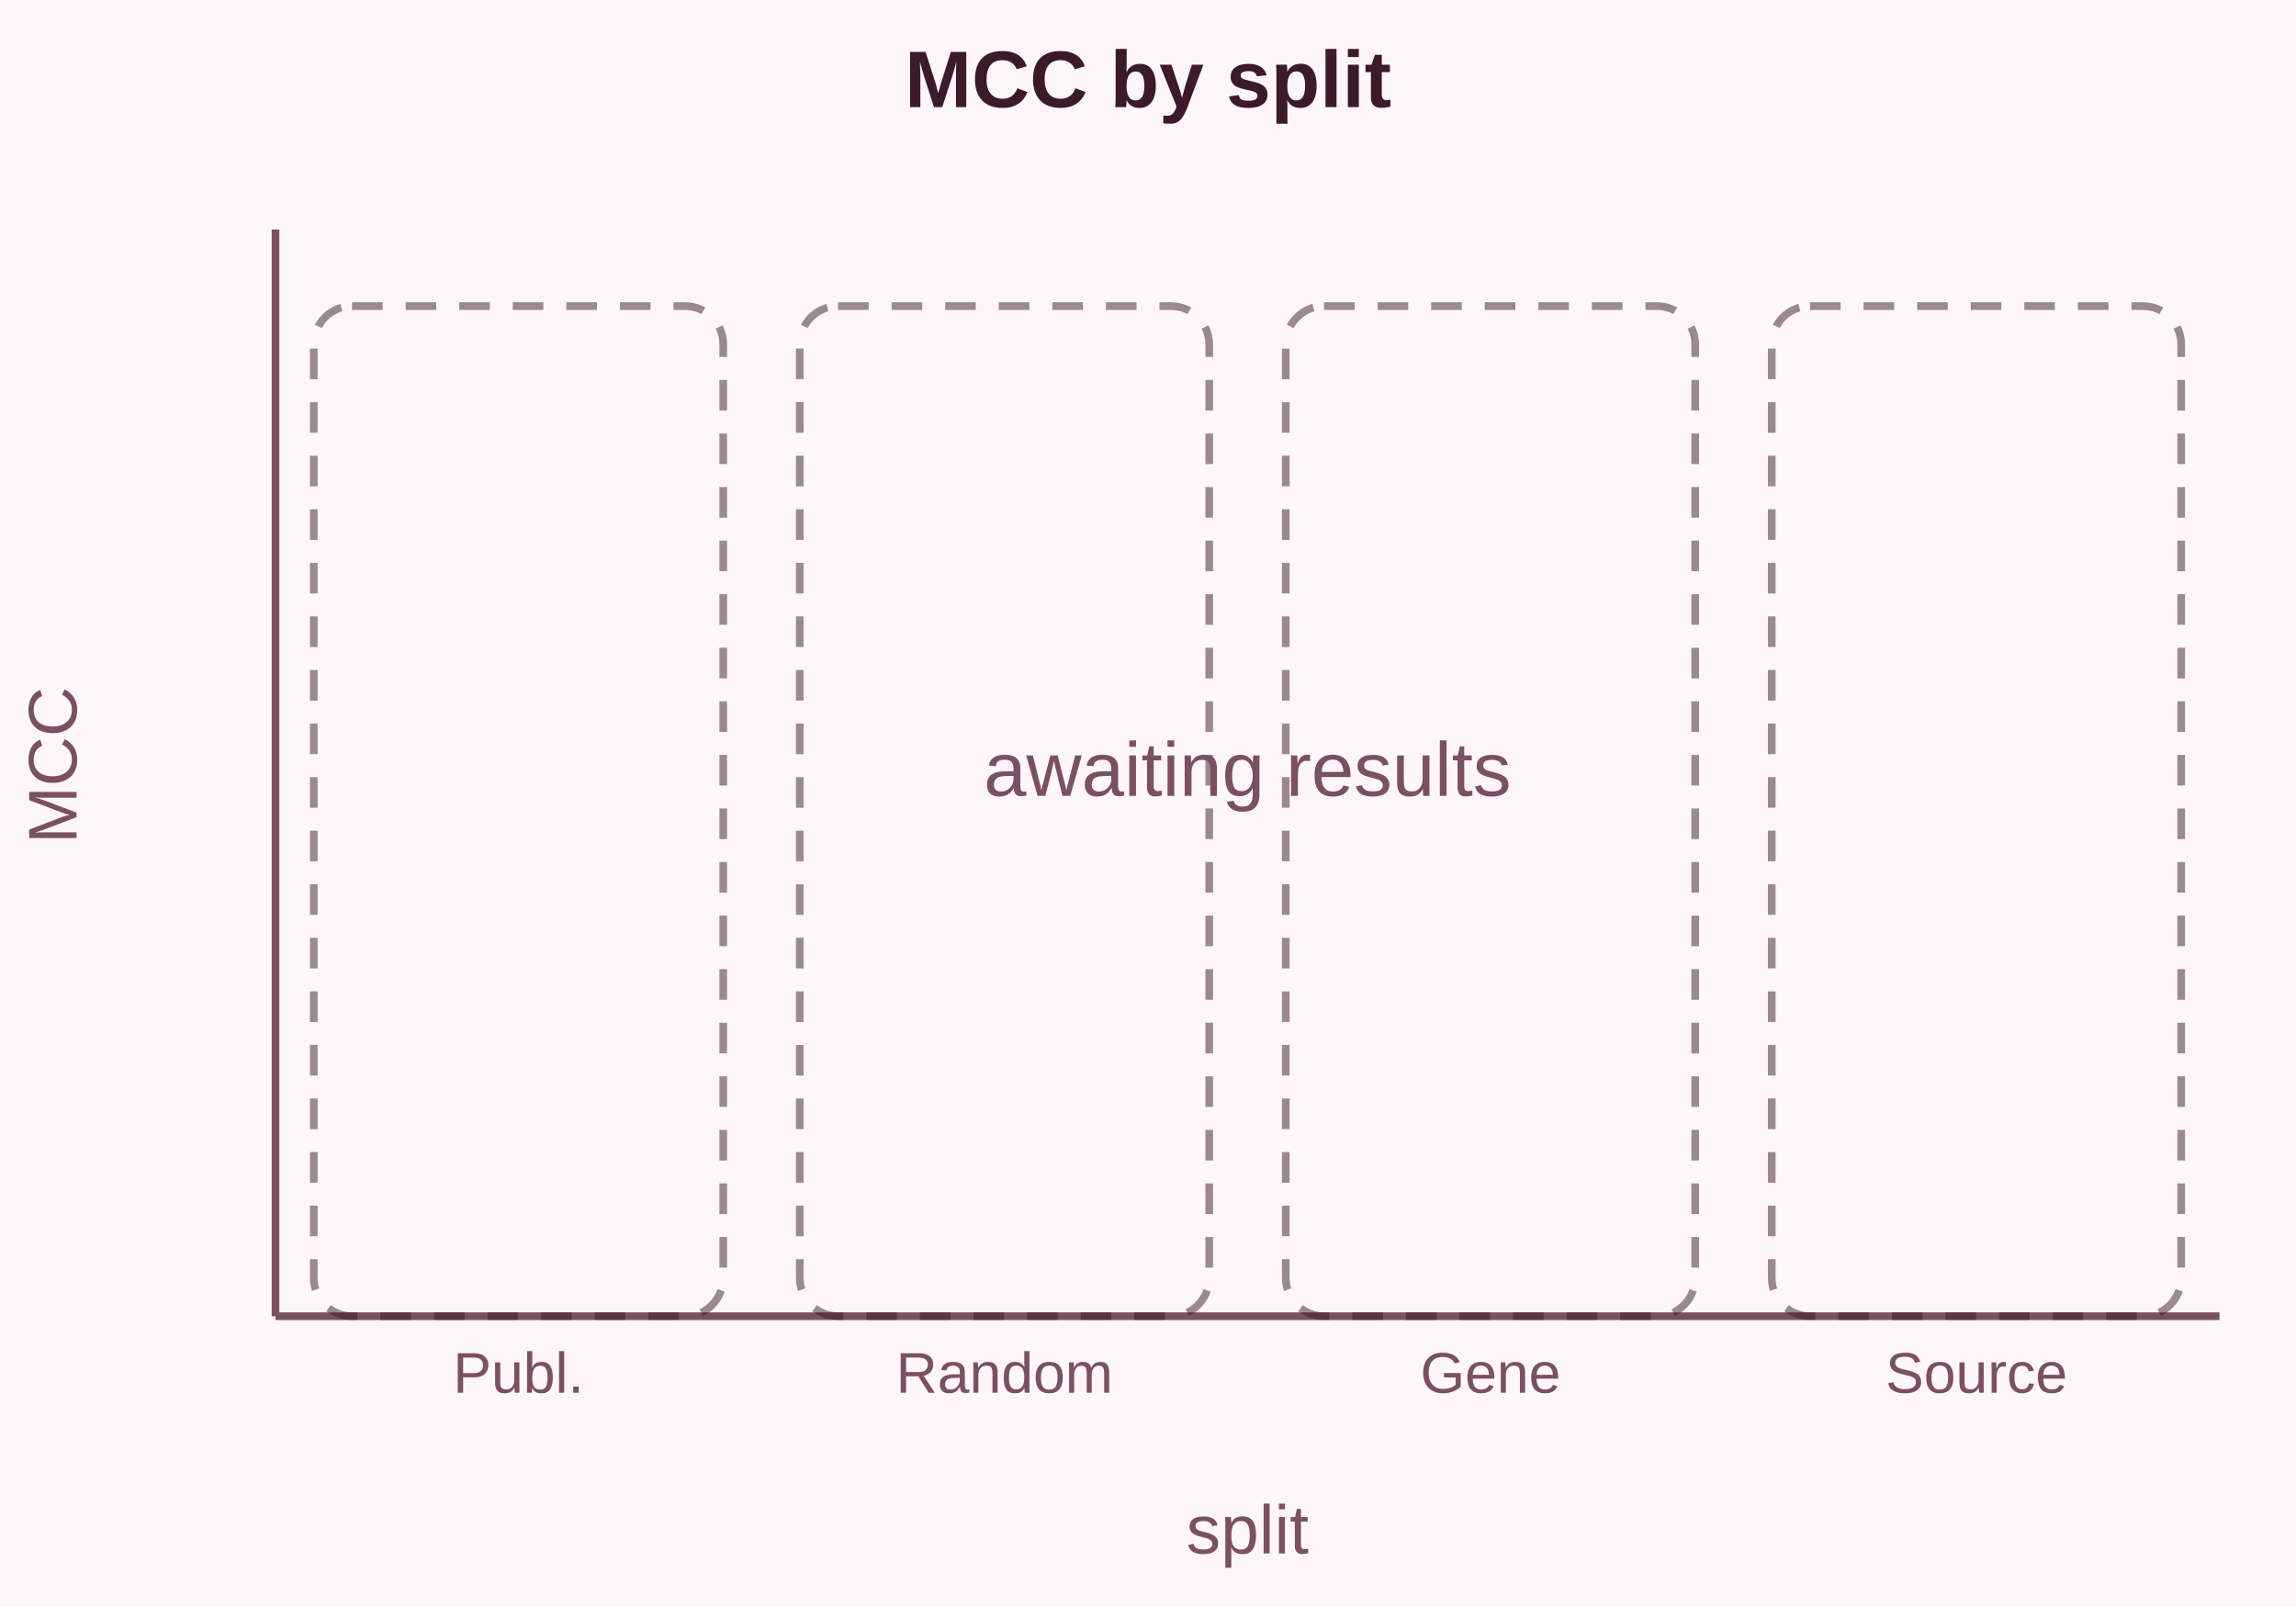
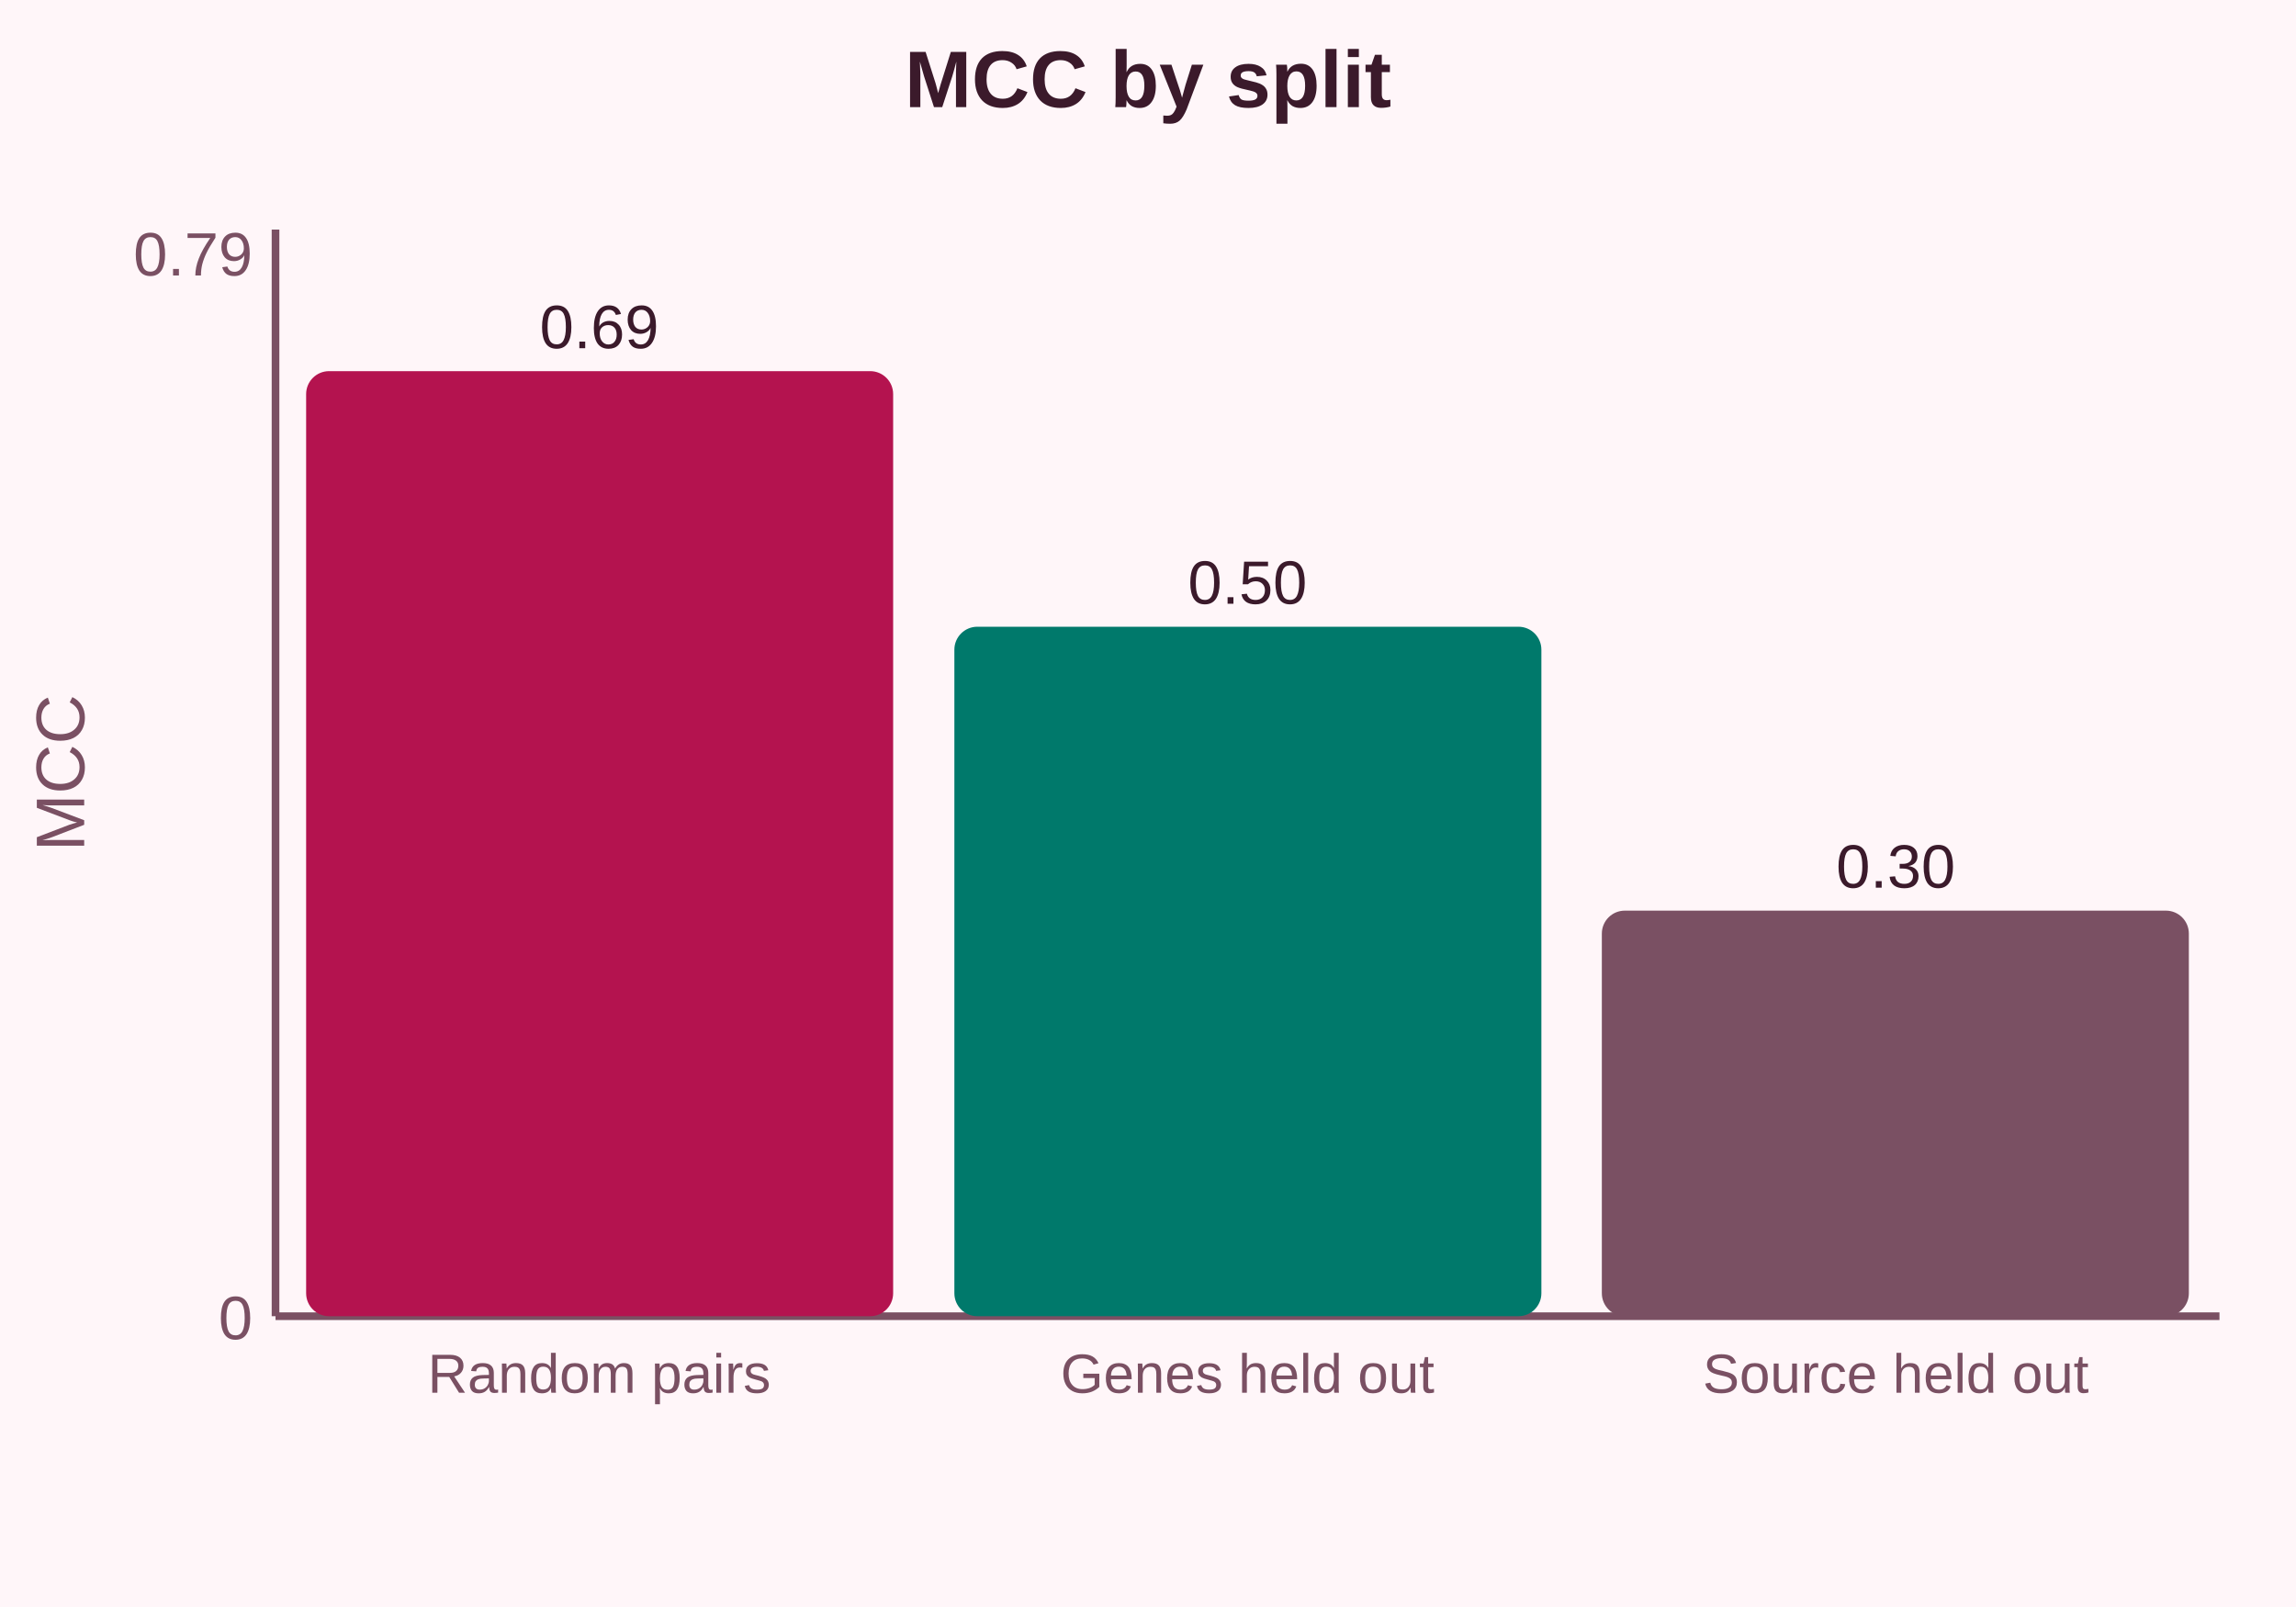
<svg xmlns="http://www.w3.org/2000/svg" viewBox="0 0 300 210" width="900" height="630" font-family="Arial,sans-serif">
  <rect width="300" height="210" fill="#fff6f9" />
-   <text x="150" y="14" fill="#3b1a2b" font-weight="bold" text-anchor="middle" font-size="10.5">MCC by split</text>
-   <line stroke="#7a5063" x1="36" y1="172" x2="290" y2="172" />
-   <line stroke="#7a5063" x1="36" y1="172" x2="36" y2="30" />
-   <text x="163" y="203" fill="#7a5063" text-anchor="middle" font-size="9">split</text>
-   <text x="10" y="100" fill="#7a5063" text-anchor="middle" font-size="9" transform="rotate(-90 10 100)">MCC</text>
-   <rect fill="none" stroke="#3b1a2b" stroke-dasharray="4 3" stroke-opacity="0.5" rx="5" x="41" y="40" width="53.5" height="132" />
-   <text x="67.75" y="182" fill="#7a5063" text-anchor="middle" font-size="7.5">Publ.</text>
-   <rect fill="none" stroke="#3b1a2b" stroke-dasharray="4 3" stroke-opacity="0.5" rx="5" x="104.5" y="40" width="53.5" height="132" />
-   <text x="131.25" y="182" fill="#7a5063" text-anchor="middle" font-size="7.5">Random</text>
-   <rect fill="none" stroke="#3b1a2b" stroke-dasharray="4 3" stroke-opacity="0.5" rx="5" x="168" y="40" width="53.5" height="132" />
-   <text x="194.75" y="182" fill="#7a5063" text-anchor="middle" font-size="7.5">Gene</text>
-   <rect fill="none" stroke="#3b1a2b" stroke-dasharray="4 3" stroke-opacity="0.5" rx="5" x="231.5" y="40" width="53.5" height="132" />
-   <text x="258.25" y="182" fill="#7a5063" text-anchor="middle" font-size="7.5">Source</text>
-   <text x="163" y="104" fill="#7a5063" text-anchor="middle" font-size="10">awaiting results</text>
+   <text x="150.0" y="14.0" font-size="10.5" text-anchor="middle" fill="#3b1a2b" font-weight="bold">MCC by split</text>
+   <line x1="36.0" y1="172.0" x2="290.0" y2="172.0" stroke="#7a5063" stroke-width="1" />
+   <line x1="36.0" y1="172.0" x2="36.0" y2="30.0" stroke="#7a5063" stroke-width="1" />
+   <text x="11.0" y="101.0" font-size="9" text-anchor="middle" fill="#7a5063" transform="rotate(-90 11.0 101.0)">MCC</text>
+   <text x="33.0" y="175.0" font-size="8" text-anchor="end" fill="#7a5063">0</text>
+   <text x="33.0" y="36.0" font-size="8" text-anchor="end" fill="#7a5063">0.79</text>
+   <rect x="40.0" y="48.5" width="76.7" height="123.5" fill="#b4134f" rx="3" />
+   <text x="78.3" y="45.5" font-size="8" text-anchor="middle" fill="#3b1a2b">0.69</text>
+   <text x="78.3" y="182.0" font-size="7.2" text-anchor="middle" fill="#7a5063">Random pairs</text>
+   <rect x="124.7" y="81.9" width="76.7" height="90.1" fill="#00796b" rx="3" />
+   <text x="163.0" y="78.9" font-size="8" text-anchor="middle" fill="#3b1a2b">0.50</text>
+   <text x="163.0" y="182.0" font-size="7.2" text-anchor="middle" fill="#7a5063">Genes held out</text>
+   <rect x="209.3" y="119.0" width="76.7" height="53.0" fill="#7a5063" rx="3" />
+   <text x="247.7" y="116.0" font-size="8" text-anchor="middle" fill="#3b1a2b">0.30</text>
+   <text x="247.7" y="182.0" font-size="7.2" text-anchor="middle" fill="#7a5063">Source held out</text>
</svg>
